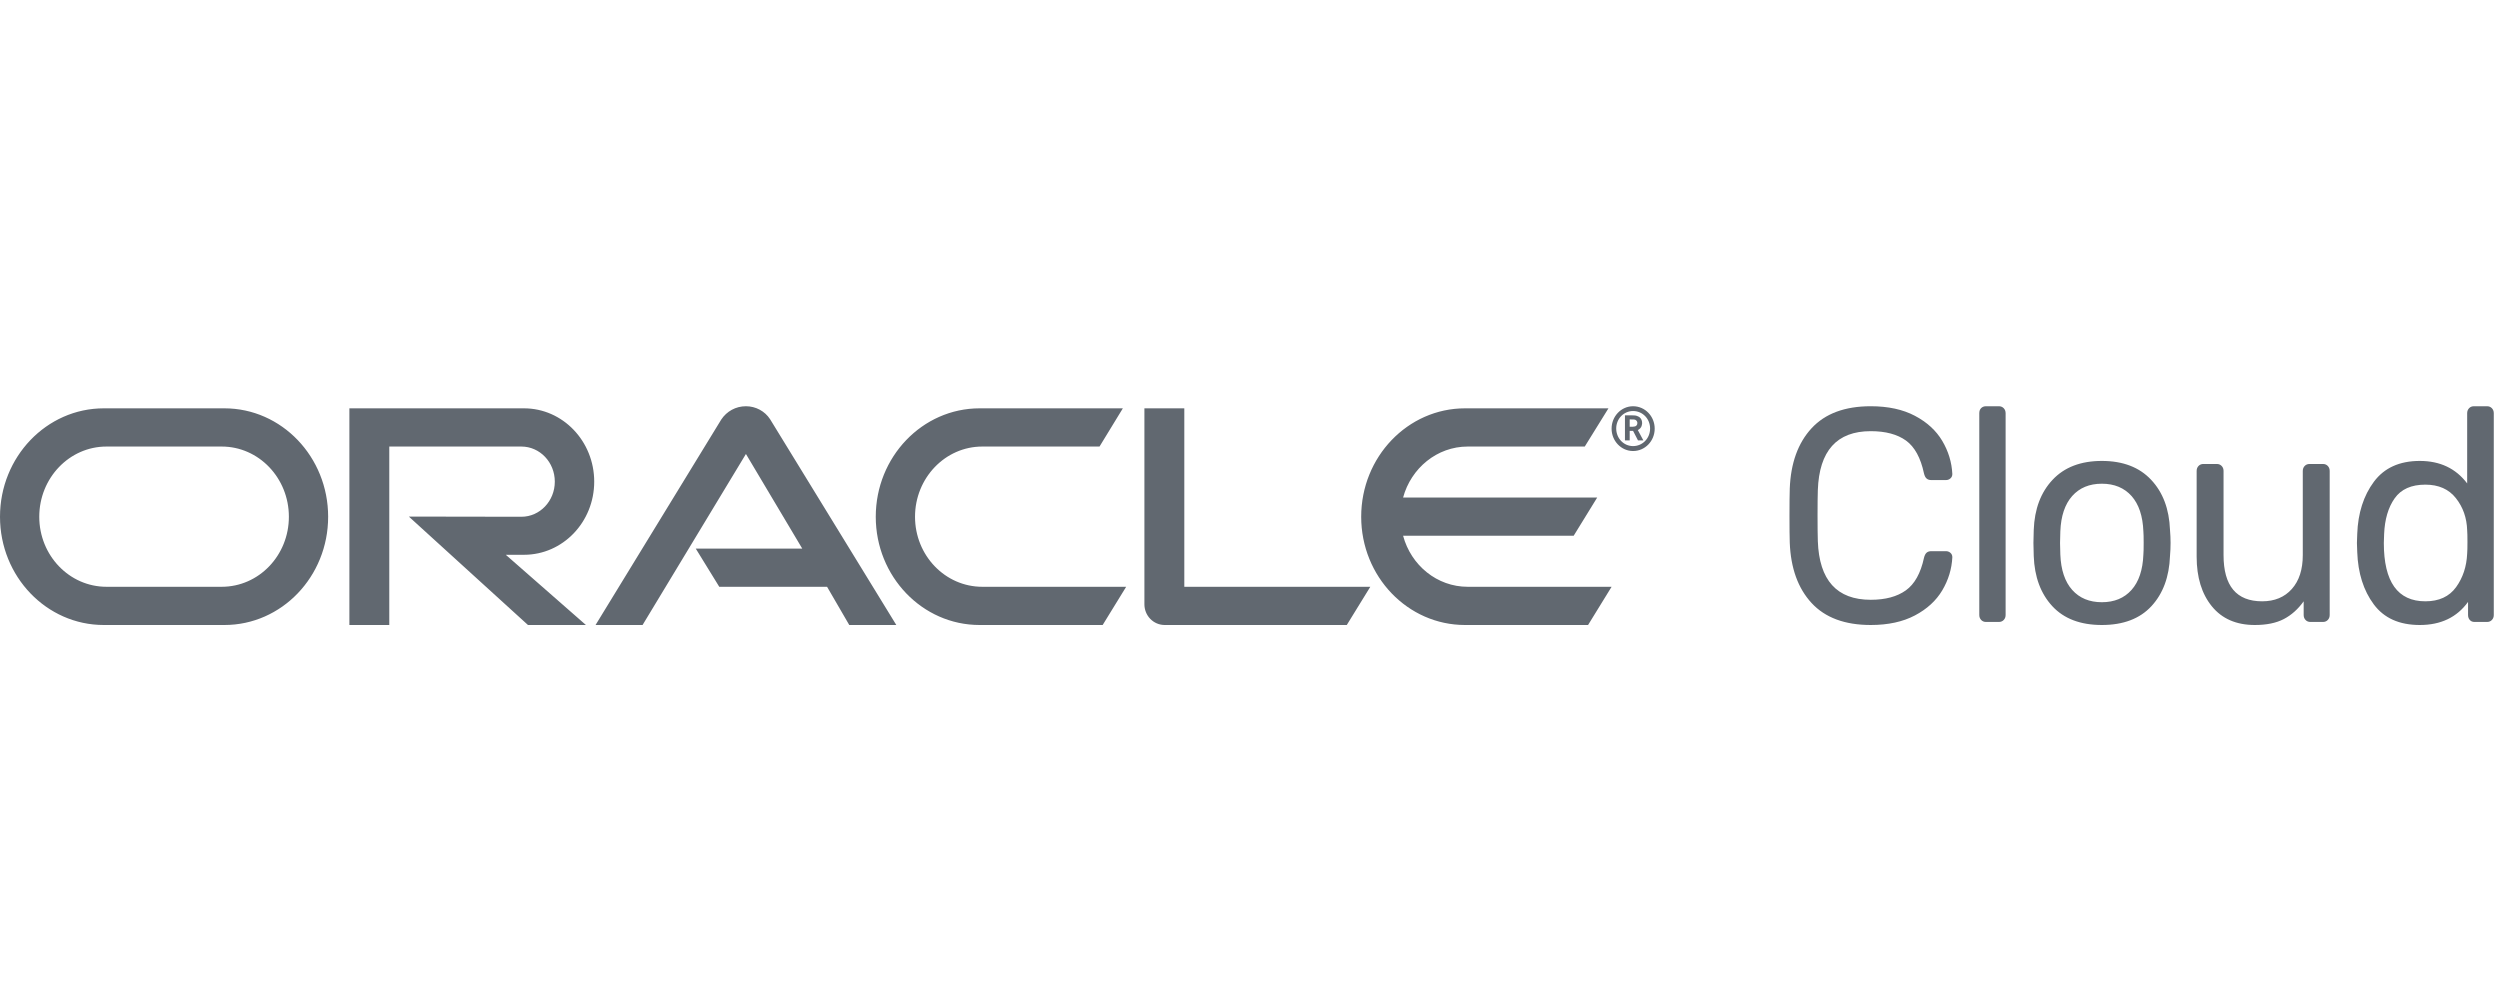
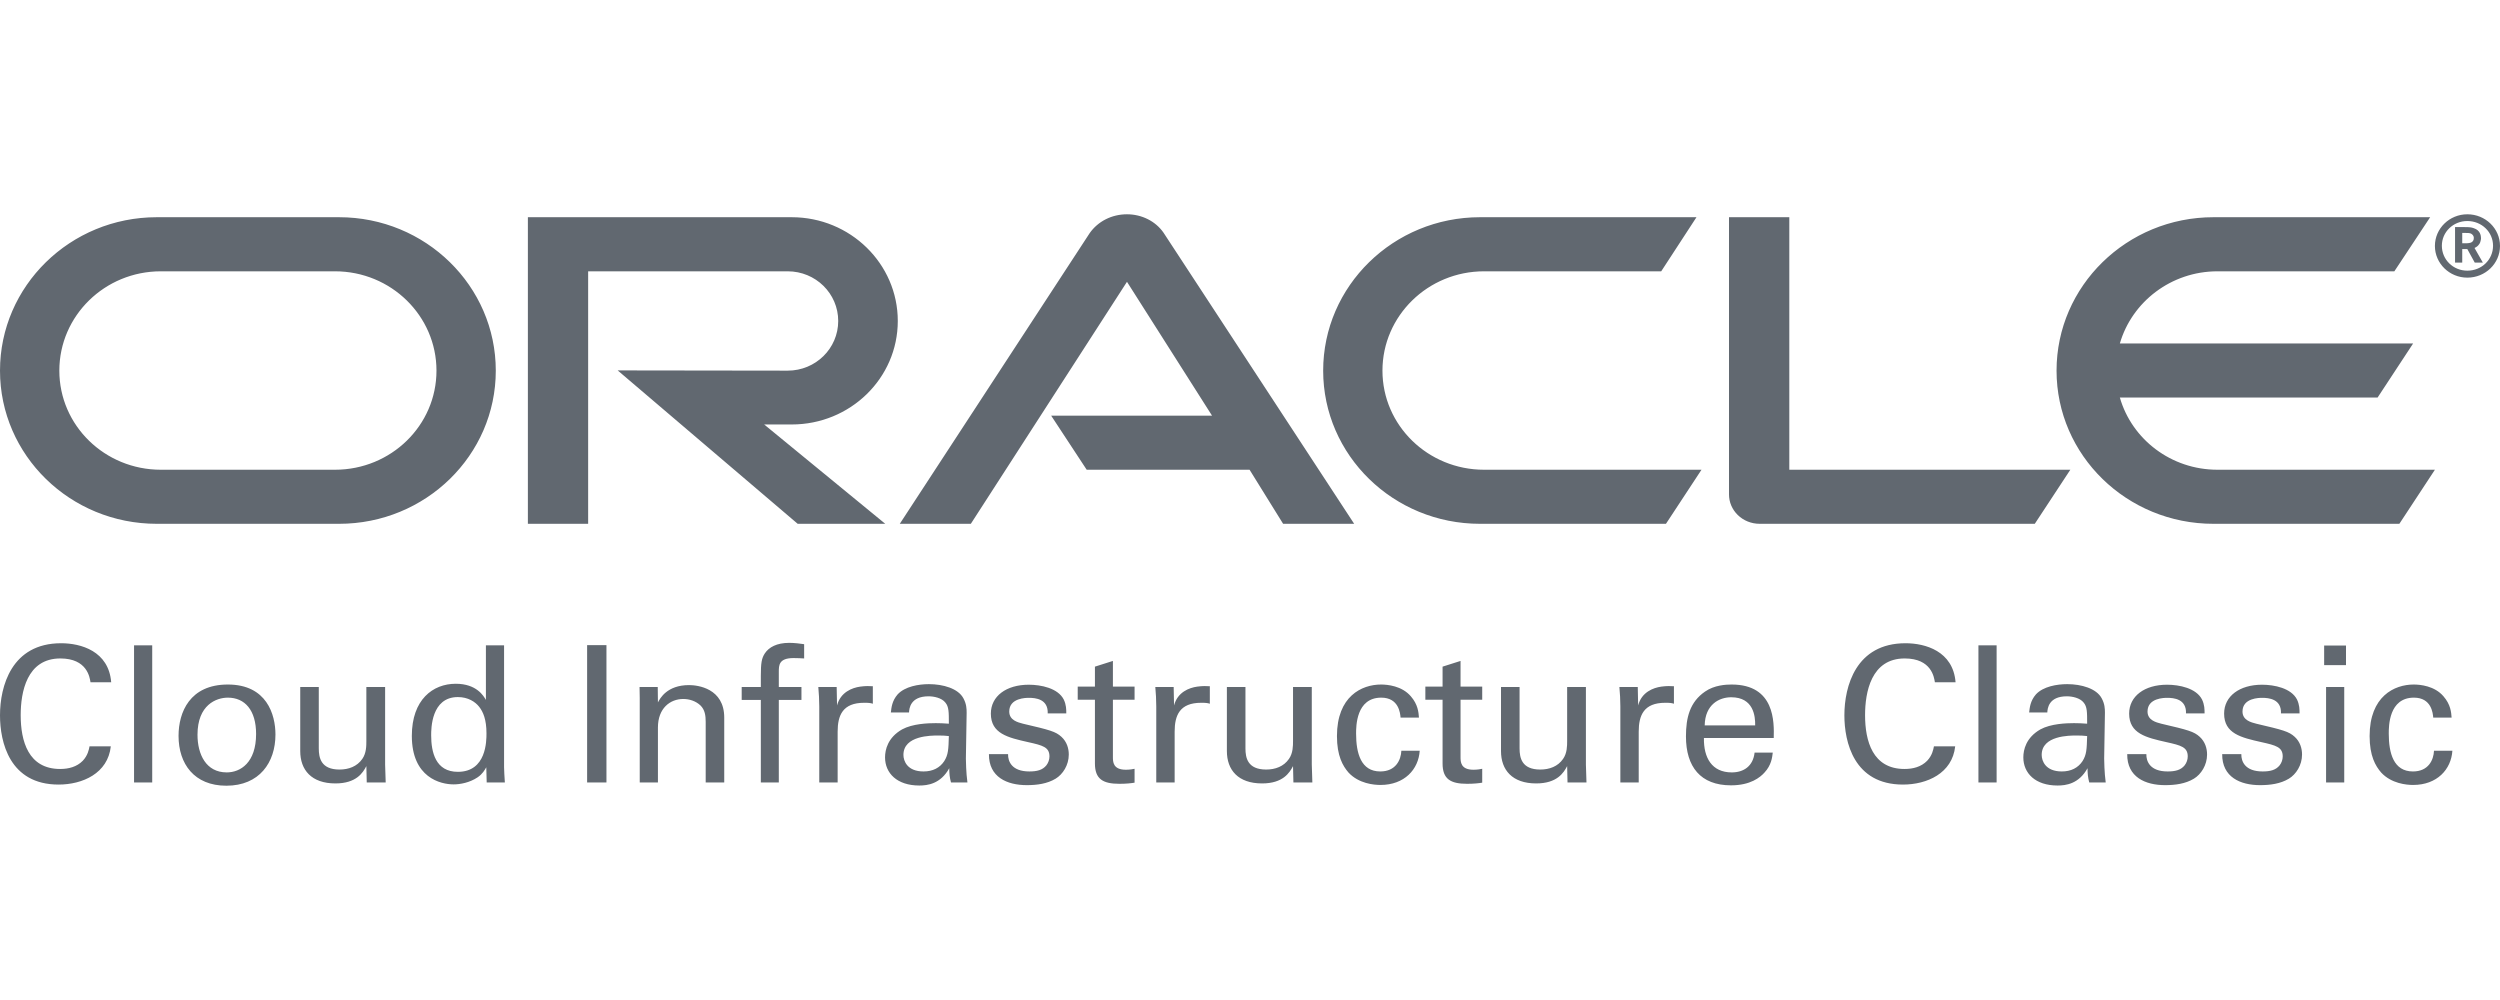
<svg xmlns="http://www.w3.org/2000/svg" width="105px" height="42px" viewBox="0 0 105 42" version="1.1">
-   <defs />
-   <g id="Symbols" stroke="none" stroke-width="1" fill="none" fill-rule="evenodd">
-     <g id="Provider/OraclePC/opc-42" fill="#616870">
-       <path d="M76.085,25.325 C75.516,24.708 75.211,23.864 75.17,22.792 C75.162,22.562 75.158,22.188 75.158,21.669 C75.158,21.142 75.162,20.759 75.17,20.521 C75.211,19.449 75.516,18.604 76.085,17.988 C76.654,17.371 77.483,17.062 78.572,17.062 C79.301,17.062 79.919,17.196 80.426,17.464 C80.934,17.732 81.317,18.083 81.575,18.517 C81.832,18.951 81.974,19.415 81.998,19.908 C81.998,19.985 81.972,20.046 81.918,20.093 C81.865,20.14 81.802,20.163 81.728,20.163 L81.114,20.163 C81.032,20.163 80.967,20.142 80.918,20.099 C80.868,20.057 80.832,19.985 80.807,19.883 C80.668,19.228 80.416,18.768 80.052,18.504 C79.687,18.241 79.194,18.109 78.572,18.109 C77.147,18.109 76.406,18.934 76.349,20.584 C76.341,20.814 76.337,21.167 76.337,21.643 C76.337,22.12 76.341,22.481 76.349,22.728 C76.406,24.37 77.147,25.191 78.572,25.191 C79.186,25.191 79.677,25.059 80.046,24.795 C80.414,24.532 80.668,24.076 80.807,23.43 C80.832,23.328 80.868,23.256 80.918,23.213 C80.967,23.17 81.032,23.149 81.114,23.149 L81.728,23.149 C81.802,23.149 81.865,23.173 81.918,23.219 C81.972,23.266 81.998,23.328 81.998,23.404 C81.974,23.898 81.832,24.361 81.575,24.795 C81.317,25.229 80.934,25.58 80.426,25.848 C79.919,26.116 79.301,26.25 78.572,26.25 C77.483,26.25 76.654,25.942 76.085,25.325 Z M83.21,26.039 C83.157,25.984 83.13,25.914 83.13,25.829 L83.13,17.356 C83.13,17.262 83.157,17.19 83.21,17.139 C83.263,17.088 83.331,17.062 83.413,17.062 L83.953,17.062 C84.035,17.062 84.103,17.09 84.156,17.145 C84.209,17.201 84.236,17.271 84.236,17.356 L84.236,25.829 C84.236,25.914 84.209,25.984 84.156,26.039 C84.103,26.095 84.035,26.122 83.953,26.122 L83.413,26.122 C83.331,26.122 83.263,26.095 83.21,26.039 Z M86.197,25.459 C85.709,24.931 85.449,24.23 85.417,23.353 L85.404,22.805 L85.417,22.256 C85.449,21.38 85.714,20.678 86.209,20.151 C86.704,19.623 87.394,19.359 88.278,19.359 C89.162,19.359 89.852,19.623 90.347,20.151 C90.843,20.678 91.107,21.38 91.14,22.256 C91.156,22.443 91.164,22.626 91.164,22.805 C91.164,22.983 91.156,23.166 91.14,23.353 C91.107,24.23 90.847,24.931 90.36,25.459 C89.873,25.986 89.179,26.25 88.278,26.25 C87.378,26.25 86.684,25.986 86.197,25.459 Z M89.525,24.776 C89.832,24.432 89.997,23.936 90.022,23.29 C90.03,23.205 90.034,23.043 90.034,22.805 C90.034,22.566 90.03,22.405 90.022,22.32 C89.997,21.673 89.832,21.178 89.525,20.833 C89.218,20.489 88.802,20.316 88.278,20.316 C87.754,20.316 87.339,20.489 87.032,20.833 C86.725,21.178 86.559,21.673 86.534,22.32 L86.522,22.805 L86.534,23.29 C86.559,23.936 86.725,24.432 87.032,24.776 C87.339,25.121 87.754,25.293 88.278,25.293 C88.802,25.293 89.218,25.121 89.525,24.776 Z M92.898,25.465 C92.472,24.942 92.259,24.247 92.259,23.379 L92.259,19.78 C92.259,19.695 92.286,19.625 92.339,19.57 C92.392,19.515 92.46,19.487 92.542,19.487 L93.107,19.487 C93.189,19.487 93.256,19.515 93.309,19.57 C93.363,19.625 93.389,19.695 93.389,19.78 L93.389,23.315 C93.389,24.608 93.93,25.255 95.01,25.255 C95.534,25.255 95.95,25.082 96.257,24.738 C96.564,24.393 96.717,23.919 96.717,23.315 L96.717,19.78 C96.717,19.695 96.744,19.625 96.797,19.57 C96.85,19.515 96.918,19.487 97,19.487 L97.565,19.487 C97.646,19.487 97.714,19.515 97.767,19.57 C97.82,19.625 97.847,19.695 97.847,19.78 L97.847,25.829 C97.847,25.914 97.82,25.984 97.767,26.039 C97.714,26.095 97.646,26.122 97.565,26.122 L97.037,26.122 C96.955,26.122 96.887,26.095 96.834,26.039 C96.781,25.984 96.754,25.914 96.754,25.829 L96.754,25.255 C96.517,25.586 96.238,25.835 95.919,26.001 C95.6,26.167 95.194,26.25 94.703,26.25 C93.925,26.25 93.324,25.988 92.898,25.465 Z M99.698,25.382 C99.268,24.804 99.036,24.072 99.004,23.188 L98.991,22.805 L99.004,22.422 C99.036,21.546 99.27,20.816 99.704,20.233 C100.138,19.651 100.78,19.359 101.632,19.359 C102.483,19.359 103.146,19.674 103.621,20.304 L103.621,17.356 C103.621,17.271 103.648,17.201 103.701,17.145 C103.754,17.09 103.822,17.062 103.904,17.062 L104.456,17.062 C104.538,17.062 104.606,17.09 104.659,17.145 C104.712,17.201 104.739,17.271 104.739,17.356 L104.739,25.829 C104.739,25.914 104.712,25.984 104.659,26.039 C104.606,26.095 104.538,26.122 104.456,26.122 L103.928,26.122 C103.846,26.122 103.781,26.095 103.732,26.039 C103.683,25.984 103.658,25.914 103.658,25.829 L103.658,25.28 C103.191,25.927 102.516,26.25 101.632,26.25 C100.772,26.25 100.127,25.961 99.698,25.382 Z M103.155,24.661 C103.441,24.266 103.597,23.796 103.621,23.251 C103.629,23.158 103.633,22.996 103.633,22.766 C103.633,22.528 103.629,22.362 103.621,22.269 C103.605,21.75 103.447,21.301 103.148,20.923 C102.85,20.544 102.422,20.355 101.865,20.355 C101.276,20.355 100.846,20.546 100.576,20.929 C100.305,21.312 100.158,21.814 100.133,22.435 L100.121,22.805 C100.121,24.438 100.702,25.255 101.865,25.255 C102.438,25.255 102.868,25.057 103.155,24.661 Z" id="Cloud" />
-       <path d="M61.643,24.645 C60.356,24.645 59.264,23.744 58.93,22.502 L66.094,22.502 L67.082,20.897 L58.93,20.897 C59.264,19.663 60.356,18.755 61.643,18.755 L66.56,18.755 L67.555,17.15 L61.531,17.15 C59.124,17.15 57.17,19.191 57.17,21.704 C57.17,24.216 59.124,26.25 61.531,26.25 L66.699,26.25 L67.687,24.645 L61.643,24.645 L61.643,24.645 Z M41.143,26.25 C38.737,26.25 36.782,24.216 36.782,21.704 C36.782,19.191 38.737,17.15 41.143,17.15 L47.16,17.15 L46.18,18.755 L41.255,18.755 C39.697,18.755 38.431,20.077 38.431,21.704 C38.431,23.33 39.697,24.645 41.255,24.645 L47.299,24.645 L46.312,26.25 L41.143,26.25 Z M9.312,24.645 C10.871,24.645 12.133,23.33 12.133,21.704 C12.133,20.077 10.871,18.755 9.312,18.755 L4.471,18.755 C2.913,18.755 1.649,20.077 1.649,21.704 C1.649,23.33 2.913,24.645 4.471,24.645 L9.312,24.645 Z M4.359,26.25 C1.953,26.25 0,24.216 0,21.704 C0,19.191 1.953,17.15 4.359,17.15 L9.425,17.15 C11.831,17.15 13.782,19.191 13.782,21.704 C13.782,24.216 11.831,26.25 9.425,26.25 L4.359,26.25 Z M22.008,23.301 C23.636,23.301 24.957,21.929 24.957,20.229 C24.957,18.53 23.636,17.15 22.008,17.15 L14.674,17.15 L14.674,26.25 L16.35,26.25 L16.35,18.755 L21.896,18.755 C22.676,18.755 23.302,19.416 23.302,20.229 C23.302,21.043 22.676,21.704 21.896,21.704 L17.171,21.696 L22.175,26.25 L24.609,26.25 L21.243,23.301 L22.008,23.301 Z M49.741,24.645 L49.741,17.15 L48.065,17.15 L48.065,25.378 C48.065,25.604 48.148,25.822 48.308,25.989 C48.468,26.155 48.684,26.25 48.92,26.25 L56.565,26.25 L57.553,24.645 L49.741,24.645 Z M29.221,23.04 L33.694,23.04 L31.329,19.067 L26.988,26.25 L25.013,26.25 L30.292,17.622 C30.522,17.273 30.904,17.062 31.329,17.062 C31.739,17.062 32.122,17.266 32.344,17.607 L37.645,26.25 L35.669,26.25 L34.737,24.645 L30.209,24.645 L29.221,23.04 Z M68.589,18.943 C68.093,18.943 67.687,18.523 67.687,18.003 C67.687,17.483 68.093,17.062 68.589,17.062 C69.092,17.062 69.497,17.483 69.497,18.003 C69.497,18.523 69.092,18.943 68.589,18.943 Z M68.505,17.443 C68.647,17.443 68.705,17.449 68.769,17.476 C68.95,17.536 68.969,17.703 68.969,17.769 C68.969,17.783 68.969,17.816 68.956,17.856 C68.95,17.896 68.924,17.976 68.834,18.036 C68.821,18.043 68.815,18.049 68.789,18.063 L69.021,18.496 L68.795,18.496 L68.589,18.096 L68.447,18.096 L68.447,18.496 L68.248,18.496 L68.248,17.443 L68.505,17.443 Z M68.576,17.923 C68.641,17.916 68.705,17.916 68.744,17.856 C68.763,17.829 68.769,17.803 68.769,17.763 C68.769,17.709 68.737,17.663 68.692,17.636 C68.647,17.616 68.602,17.616 68.505,17.616 L68.447,17.616 L68.447,17.923 L68.576,17.923 Z M67.881,17.996 C67.881,18.41 68.196,18.736 68.589,18.736 C68.988,18.736 69.304,18.41 69.304,17.996 C69.304,17.589 68.988,17.263 68.589,17.263 C68.196,17.263 67.881,17.589 67.881,17.996 Z" id="Combined-Shape-Copy" />
-     </g>
+   <g id="Provider/OracleCIC/opc-42" stroke="none" stroke-width="1" fill="none" fill-rule="evenodd">
+     <path d="M93.133,19.729 C91.189,19.729 89.539,18.455 89.034,16.697 L99.859,16.697 L101.351,14.426 L89.034,14.426 C89.539,12.679 91.189,11.395 93.133,11.395 L100.563,11.395 L102.066,9.123 L92.965,9.123 C89.328,9.123 86.375,12.011 86.375,15.567 C86.375,19.123 89.328,22 92.965,22 L100.773,22 L102.266,19.729 L93.133,19.729 Z M62.162,22 C58.526,22 55.573,19.123 55.573,15.567 C55.573,12.011 58.526,9.123 62.162,9.123 L71.252,9.123 L69.771,11.395 L62.33,11.395 C59.976,11.395 58.063,13.265 58.063,15.567 C58.063,17.869 59.976,19.729 62.33,19.729 L71.463,19.729 L69.97,22 L62.162,22 Z M14.069,19.729 C16.424,19.729 18.332,17.869 18.332,15.567 C18.332,13.265 16.424,11.395 14.069,11.395 L6.754,11.395 C4.4,11.395 2.492,13.265 2.492,15.567 C2.492,17.869 4.4,19.729 6.754,19.729 L14.069,19.729 Z M6.585,22 C2.95,22 0,19.123 0,15.567 C0,12.011 2.95,9.123 6.585,9.123 L14.239,9.123 C17.875,9.123 20.823,12.011 20.823,15.567 C20.823,19.123 17.875,22 14.239,22 L6.585,22 Z M33.251,17.828 C35.71,17.828 37.707,15.886 37.707,13.481 C37.707,11.076 35.71,9.123 33.251,9.123 L22.171,9.123 L22.171,22 L24.702,22 L24.702,11.395 L33.082,11.395 C34.26,11.395 35.205,12.33 35.205,13.481 C35.205,14.632 34.26,15.567 33.082,15.567 L25.942,15.557 L33.503,22 L37.181,22 L32.095,17.828 L33.251,17.828 Z M75.151,19.729 L75.151,9.123 L72.618,9.123 L72.618,20.767 C72.618,21.085 72.745,21.394 72.986,21.63 C73.228,21.866 73.554,22 73.911,22 L85.461,22 L86.954,19.729 L75.151,19.729 Z M44.149,17.458 L50.906,17.458 L47.333,11.836 L40.775,22 L37.791,22 L45.767,9.791 C46.114,9.298 46.692,9 47.333,9 C47.953,9 48.531,9.288 48.867,9.771 L56.875,22 L53.891,22 L52.482,19.729 L45.641,19.729 L44.149,17.458 Z M103.628,11.661 C102.878,11.661 102.266,11.066 102.266,10.33 C102.266,9.594 102.878,9 103.628,9 C104.387,9 105,9.594 105,10.33 C105,11.066 104.387,11.661 103.628,11.661 Z M103.501,9.538 C103.716,9.538 103.803,9.547 103.901,9.585 C104.173,9.67 104.202,9.906 104.202,10 C104.202,10.019 104.202,10.066 104.183,10.123 C104.173,10.179 104.134,10.293 103.998,10.378 C103.978,10.387 103.969,10.396 103.93,10.415 L104.28,11.029 L103.939,11.029 L103.628,10.462 L103.414,10.462 L103.414,11.029 L103.112,11.029 L103.112,9.538 L103.501,9.538 Z M103.609,10.217 C103.706,10.208 103.803,10.208 103.862,10.123 C103.891,10.085 103.901,10.047 103.901,9.991 C103.901,9.915 103.852,9.849 103.784,9.812 C103.716,9.783 103.648,9.783 103.501,9.783 L103.414,9.783 L103.414,10.217 L103.609,10.217 Z M102.558,10.321 C102.558,10.906 103.034,11.368 103.628,11.368 C104.231,11.368 104.708,10.906 104.708,10.321 C104.708,9.745 104.231,9.283 103.628,9.283 C103.034,9.283 102.558,9.745 102.558,10.321 Z" id="Combined-Shape-Copy" fill="#616870" />
+     <path d="M4.67,28.654 L3.801,28.654 C3.769,28.454 3.663,27.655 2.534,27.655 C1.121,27.655 0.869,29.077 0.869,30.036 C0.869,31.123 1.186,32.297 2.526,32.297 C2.883,32.297 3.224,32.209 3.476,31.953 C3.687,31.73 3.736,31.482 3.76,31.346 L4.654,31.346 C4.532,32.481 3.468,32.952 2.461,32.952 C0.398,32.952 0,31.162 0,30.044 C0,28.83 0.479,27.016 2.567,27.016 C3.395,27.016 4.565,27.344 4.67,28.654 Z M5.63,32.864 L5.63,27.104 L6.393,27.104 L6.393,32.864 L5.63,32.864 Z M7.499,30.907 C7.499,29.916 7.97,28.75 9.57,28.75 C11.203,28.75 11.569,30.012 11.569,30.851 C11.569,32.025 10.894,33 9.506,33 C8.157,33 7.499,32.081 7.499,30.907 Z M8.295,30.859 C8.295,31.682 8.653,32.441 9.522,32.441 C10.098,32.441 10.756,32.033 10.756,30.827 C10.756,29.828 10.285,29.301 9.57,29.301 C9.083,29.301 8.295,29.605 8.295,30.859 Z M12.61,28.854 L13.389,28.854 L13.389,31.434 C13.389,31.826 13.479,32.321 14.258,32.321 C14.64,32.321 14.997,32.193 15.217,31.874 C15.387,31.634 15.387,31.322 15.387,31.123 L15.387,28.854 L16.175,28.854 L16.175,32.113 C16.175,32.193 16.191,32.64 16.199,32.864 L15.403,32.864 L15.387,32.177 C15.241,32.457 14.965,32.904 14.088,32.904 C13.081,32.904 12.61,32.337 12.61,31.546 L12.61,28.854 Z M20.408,29.397 L20.408,27.104 L21.171,27.104 L21.171,32.225 C21.171,32.313 21.188,32.656 21.204,32.864 L20.441,32.864 L20.424,32.225 C20.359,32.337 20.27,32.505 20.059,32.648 C19.726,32.872 19.328,32.944 19.052,32.944 C18.507,32.944 17.297,32.664 17.297,30.907 C17.297,29.381 18.183,28.718 19.141,28.718 C20.018,28.718 20.311,29.229 20.408,29.397 Z M20.432,30.803 C20.432,30.22 20.294,29.9 20.124,29.684 C19.961,29.477 19.661,29.277 19.23,29.277 C18.109,29.277 18.109,30.611 18.109,30.883 C18.109,31.594 18.296,32.417 19.23,32.417 C20.432,32.417 20.432,31.115 20.432,30.803 Z M24.659,32.864 L24.659,27.096 L25.471,27.096 L25.471,32.864 L24.659,32.864 Z M26.869,32.864 L26.869,29.317 L26.861,28.854 L27.625,28.854 L27.633,29.501 C27.722,29.333 28.014,28.774 28.94,28.774 C29.306,28.774 30.418,28.909 30.418,30.14 L30.418,32.864 L29.639,32.864 L29.639,30.316 C29.639,30.052 29.606,29.812 29.419,29.628 C29.225,29.445 28.957,29.357 28.697,29.357 C28.144,29.357 27.633,29.748 27.633,30.555 L27.633,32.864 L26.869,32.864 Z M33.774,27.056 L33.774,27.655 C33.644,27.647 33.482,27.639 33.328,27.639 C32.71,27.639 32.71,27.943 32.71,28.222 L32.71,28.854 L33.661,28.854 L33.661,29.397 L32.71,29.397 L32.71,32.864 L31.955,32.864 L31.955,29.397 L31.151,29.397 L31.151,28.854 L31.955,28.854 L31.955,28.398 C31.955,27.847 31.987,27.647 32.125,27.439 C32.296,27.184 32.621,27 33.149,27 C33.368,27 33.612,27.032 33.774,27.056 Z M34.409,32.864 L34.409,29.668 C34.409,29.397 34.393,29.117 34.369,28.854 L35.14,28.854 L35.156,29.628 C35.303,29.069 35.79,28.885 36.131,28.838 C36.358,28.806 36.529,28.814 36.659,28.822 L36.659,29.557 C36.618,29.541 36.57,29.533 36.513,29.525 C36.456,29.517 36.383,29.517 36.293,29.517 C35.392,29.517 35.181,30.044 35.181,30.731 L35.181,32.864 L34.409,32.864 Z M40.632,32.864 L39.942,32.864 C39.885,32.664 39.869,32.473 39.869,32.265 C39.503,32.928 38.951,32.992 38.61,32.992 C37.676,32.992 37.172,32.473 37.172,31.81 C37.172,31.49 37.286,30.979 37.887,30.635 C38.325,30.395 38.975,30.372 39.3,30.372 C39.495,30.372 39.617,30.379 39.852,30.395 C39.852,29.9 39.852,29.684 39.706,29.509 C39.552,29.309 39.219,29.245 38.999,29.245 C38.228,29.245 38.187,29.764 38.179,29.924 L37.416,29.924 C37.44,29.716 37.464,29.437 37.7,29.165 C38.009,28.83 38.585,28.734 39.016,28.734 C39.609,28.734 40.242,28.917 40.461,29.325 C40.591,29.565 40.599,29.756 40.599,29.94 L40.567,31.858 C40.567,31.921 40.575,32.457 40.632,32.864 Z M39.852,30.915 C39.714,30.899 39.6,30.891 39.414,30.891 C39.105,30.891 37.944,30.891 37.944,31.706 C37.944,31.961 38.106,32.401 38.788,32.401 C39.178,32.401 39.471,32.249 39.657,31.969 C39.828,31.698 39.836,31.474 39.852,30.915 Z M41.535,31.674 L42.339,31.674 C42.331,31.977 42.493,32.401 43.232,32.401 C43.549,32.401 43.785,32.345 43.947,32.145 C44.028,32.041 44.077,31.905 44.077,31.77 C44.077,31.378 43.793,31.306 43.184,31.17 C42.331,30.979 41.616,30.811 41.616,29.972 C41.616,29.237 42.266,28.758 43.208,28.758 C43.72,28.758 44.434,28.901 44.678,29.381 C44.784,29.605 44.784,29.796 44.784,29.964 L44.004,29.964 C44.028,29.357 43.492,29.309 43.216,29.309 C43.102,29.309 42.388,29.309 42.388,29.884 C42.388,30.252 42.753,30.34 42.964,30.395 C44.093,30.659 44.337,30.723 44.581,30.947 C44.808,31.154 44.889,31.434 44.889,31.69 C44.889,32.137 44.638,32.521 44.337,32.704 C43.98,32.92 43.549,32.976 43.127,32.976 C42.298,32.976 41.527,32.64 41.535,31.674 Z M45.264,29.389 L45.264,28.838 L45.987,28.838 L45.987,27.999 L46.742,27.759 L46.742,28.838 L47.652,28.838 L47.652,29.389 L46.742,29.389 L46.742,31.794 C46.742,31.993 46.742,32.329 47.287,32.329 C47.441,32.329 47.587,32.305 47.652,32.289 L47.652,32.872 C47.514,32.896 47.295,32.92 47.019,32.92 C46.32,32.92 45.987,32.72 45.987,32.065 L45.987,29.389 L45.264,29.389 Z M48.563,32.864 L48.563,29.668 C48.563,29.397 48.547,29.117 48.523,28.854 L49.294,28.854 L49.31,29.628 C49.457,29.069 49.944,28.885 50.285,28.838 C50.512,28.806 50.683,28.814 50.813,28.822 L50.813,29.557 C50.772,29.541 50.724,29.533 50.667,29.525 C50.61,29.517 50.537,29.517 50.448,29.517 C49.546,29.517 49.335,30.044 49.335,30.731 L49.335,32.864 L48.563,32.864 Z M51.529,28.854 L52.309,28.854 L52.309,31.434 C52.309,31.826 52.398,32.321 53.178,32.321 C53.56,32.321 53.917,32.193 54.136,31.874 C54.307,31.634 54.307,31.322 54.307,31.123 L54.307,28.854 L55.095,28.854 L55.095,32.113 C55.095,32.193 55.111,32.64 55.119,32.864 L54.323,32.864 L54.307,32.177 C54.161,32.457 53.885,32.904 53.007,32.904 C52,32.904 51.529,32.337 51.529,31.546 L51.529,28.854 Z M59.596,30.14 L58.824,30.14 C58.808,29.956 58.751,29.301 58.012,29.301 C56.956,29.301 56.956,30.507 56.956,30.811 C56.956,31.634 57.159,32.401 57.971,32.401 C58.621,32.401 58.84,31.921 58.857,31.53 L59.628,31.53 C59.579,32.313 58.987,32.968 57.979,32.968 C57.703,32.968 57.07,32.912 56.639,32.449 C56.396,32.169 56.152,31.746 56.152,30.915 C56.152,29.245 57.192,28.75 58.004,28.75 C58.272,28.75 58.881,28.806 59.255,29.245 C59.555,29.589 59.579,29.916 59.596,30.14 Z M59.865,29.389 L59.865,28.838 L60.588,28.838 L60.588,27.999 L61.343,27.759 L61.343,28.838 L62.253,28.838 L62.253,29.389 L61.343,29.389 L61.343,31.794 C61.343,31.993 61.343,32.329 61.887,32.329 C62.042,32.329 62.188,32.305 62.253,32.289 L62.253,32.872 C62.115,32.896 61.896,32.92 61.619,32.92 C60.921,32.92 60.588,32.72 60.588,32.065 L60.588,29.389 L59.865,29.389 Z M63.042,28.854 L63.822,28.854 L63.822,31.434 C63.822,31.826 63.911,32.321 64.691,32.321 C65.073,32.321 65.43,32.193 65.649,31.874 C65.82,31.634 65.82,31.322 65.82,31.123 L65.82,28.854 L66.608,28.854 L66.608,32.113 C66.608,32.193 66.624,32.64 66.632,32.864 L65.836,32.864 L65.82,32.177 C65.674,32.457 65.398,32.904 64.52,32.904 C63.513,32.904 63.042,32.337 63.042,31.546 L63.042,28.854 Z M68.055,32.864 L68.055,29.668 C68.055,29.397 68.039,29.117 68.014,28.854 L68.786,28.854 L68.802,29.628 C68.948,29.069 69.436,28.885 69.777,28.838 C70.004,28.806 70.175,28.814 70.305,28.822 L70.305,29.557 C70.264,29.541 70.215,29.533 70.158,29.525 C70.102,29.517 70.028,29.517 69.939,29.517 C69.038,29.517 68.826,30.044 68.826,30.731 L68.826,32.864 L68.055,32.864 Z M74.497,30.995 L71.565,30.995 C71.549,31.826 71.898,32.441 72.734,32.441 C73.23,32.441 73.628,32.185 73.693,31.61 L74.456,31.61 C74.432,31.81 74.399,32.137 74.107,32.449 C73.928,32.648 73.522,32.984 72.702,32.984 C71.419,32.984 70.81,32.201 70.81,30.931 C70.81,30.14 70.972,29.485 71.614,29.045 C72.003,28.774 72.491,28.75 72.726,28.75 C74.554,28.75 74.513,30.34 74.497,30.995 Z M71.597,30.467 L73.717,30.467 C73.725,30.084 73.652,29.285 72.71,29.285 C72.215,29.285 71.614,29.581 71.597,30.467 Z M82.134,28.654 L81.265,28.654 C81.233,28.454 81.127,27.655 79.998,27.655 C78.585,27.655 78.333,29.077 78.333,30.036 C78.333,31.123 78.65,32.297 79.99,32.297 C80.348,32.297 80.689,32.209 80.94,31.953 C81.152,31.73 81.2,31.482 81.225,31.346 L82.118,31.346 C81.996,32.481 80.932,32.952 79.925,32.952 C77.862,32.952 77.464,31.162 77.464,30.044 C77.464,28.83 77.943,27.016 80.031,27.016 C80.859,27.016 82.029,27.344 82.134,28.654 Z M83.094,32.864 L83.094,27.104 L83.858,27.104 L83.858,32.864 L83.094,32.864 Z M88.44,32.864 L87.749,32.864 C87.693,32.664 87.676,32.473 87.676,32.265 C87.311,32.928 86.759,32.992 86.417,32.992 C85.483,32.992 84.98,32.473 84.98,31.81 C84.98,31.49 85.094,30.979 85.695,30.635 C86.133,30.395 86.783,30.372 87.108,30.372 C87.303,30.372 87.425,30.379 87.66,30.395 C87.66,29.9 87.66,29.684 87.514,29.509 C87.36,29.309 87.027,29.245 86.807,29.245 C86.036,29.245 85.995,29.764 85.987,29.924 L85.224,29.924 C85.248,29.716 85.272,29.437 85.508,29.165 C85.816,28.83 86.393,28.734 86.824,28.734 C87.416,28.734 88.05,28.917 88.269,29.325 C88.399,29.565 88.407,29.756 88.407,29.94 L88.375,31.858 C88.375,31.921 88.383,32.457 88.44,32.864 Z M87.66,30.915 C87.522,30.899 87.408,30.891 87.222,30.891 C86.913,30.891 85.751,30.891 85.751,31.706 C85.751,31.961 85.914,32.401 86.596,32.401 C86.986,32.401 87.278,32.249 87.465,31.969 C87.636,31.698 87.644,31.474 87.66,30.915 Z M89.343,31.674 L90.147,31.674 C90.139,31.977 90.301,32.401 91.04,32.401 C91.357,32.401 91.593,32.345 91.755,32.145 C91.836,32.041 91.885,31.905 91.885,31.77 C91.885,31.378 91.601,31.306 90.992,31.17 C90.139,30.979 89.424,30.811 89.424,29.972 C89.424,29.237 90.074,28.758 91.016,28.758 C91.528,28.758 92.242,28.901 92.486,29.381 C92.592,29.605 92.592,29.796 92.592,29.964 L91.812,29.964 C91.836,29.357 91.3,29.309 91.024,29.309 C90.91,29.309 90.196,29.309 90.196,29.884 C90.196,30.252 90.561,30.34 90.772,30.395 C91.901,30.659 92.145,30.723 92.389,30.947 C92.616,31.154 92.697,31.434 92.697,31.69 C92.697,32.137 92.445,32.521 92.145,32.704 C91.787,32.92 91.357,32.976 90.935,32.976 C90.106,32.976 89.335,32.64 89.343,31.674 Z M93.332,31.674 L94.136,31.674 C94.128,31.977 94.29,32.401 95.03,32.401 C95.346,32.401 95.582,32.345 95.744,32.145 C95.826,32.041 95.874,31.905 95.874,31.77 C95.874,31.378 95.59,31.306 94.981,31.17 C94.128,30.979 93.413,30.811 93.413,29.972 C93.413,29.237 94.063,28.758 95.005,28.758 C95.517,28.758 96.232,28.901 96.475,29.381 C96.581,29.605 96.581,29.796 96.581,29.964 L95.801,29.964 C95.826,29.357 95.289,29.309 95.013,29.309 C94.9,29.309 94.185,29.309 94.185,29.884 C94.185,30.252 94.55,30.34 94.762,30.395 C95.89,30.659 96.134,30.723 96.378,30.947 C96.605,31.154 96.686,31.434 96.686,31.69 C96.686,32.137 96.435,32.521 96.134,32.704 C95.777,32.92 95.346,32.976 94.924,32.976 C94.096,32.976 93.324,32.64 93.332,31.674 Z M97.614,27.935 L97.614,27.112 L98.532,27.112 L98.532,27.935 L97.614,27.935 Z M97.695,32.864 L97.695,28.854 L98.458,28.854 L98.458,32.864 L97.695,32.864 Z M102.968,30.14 L102.196,30.14 C102.18,29.956 102.123,29.301 101.384,29.301 C100.328,29.301 100.328,30.507 100.328,30.811 C100.328,31.634 100.531,32.401 101.343,32.401 C101.993,32.401 102.212,31.921 102.228,31.53 L103,31.53 C102.951,32.313 102.358,32.968 101.351,32.968 C101.075,32.968 100.442,32.912 100.011,32.449 C99.767,32.169 99.524,31.746 99.524,30.915 C99.524,29.245 100.563,28.75 101.376,28.75 C101.644,28.75 102.253,28.806 102.626,29.245 C102.927,29.589 102.951,29.916 102.968,30.14 Z" id="Cloud-Infrastructure" fill="#616870" />
  </g>
</svg>
